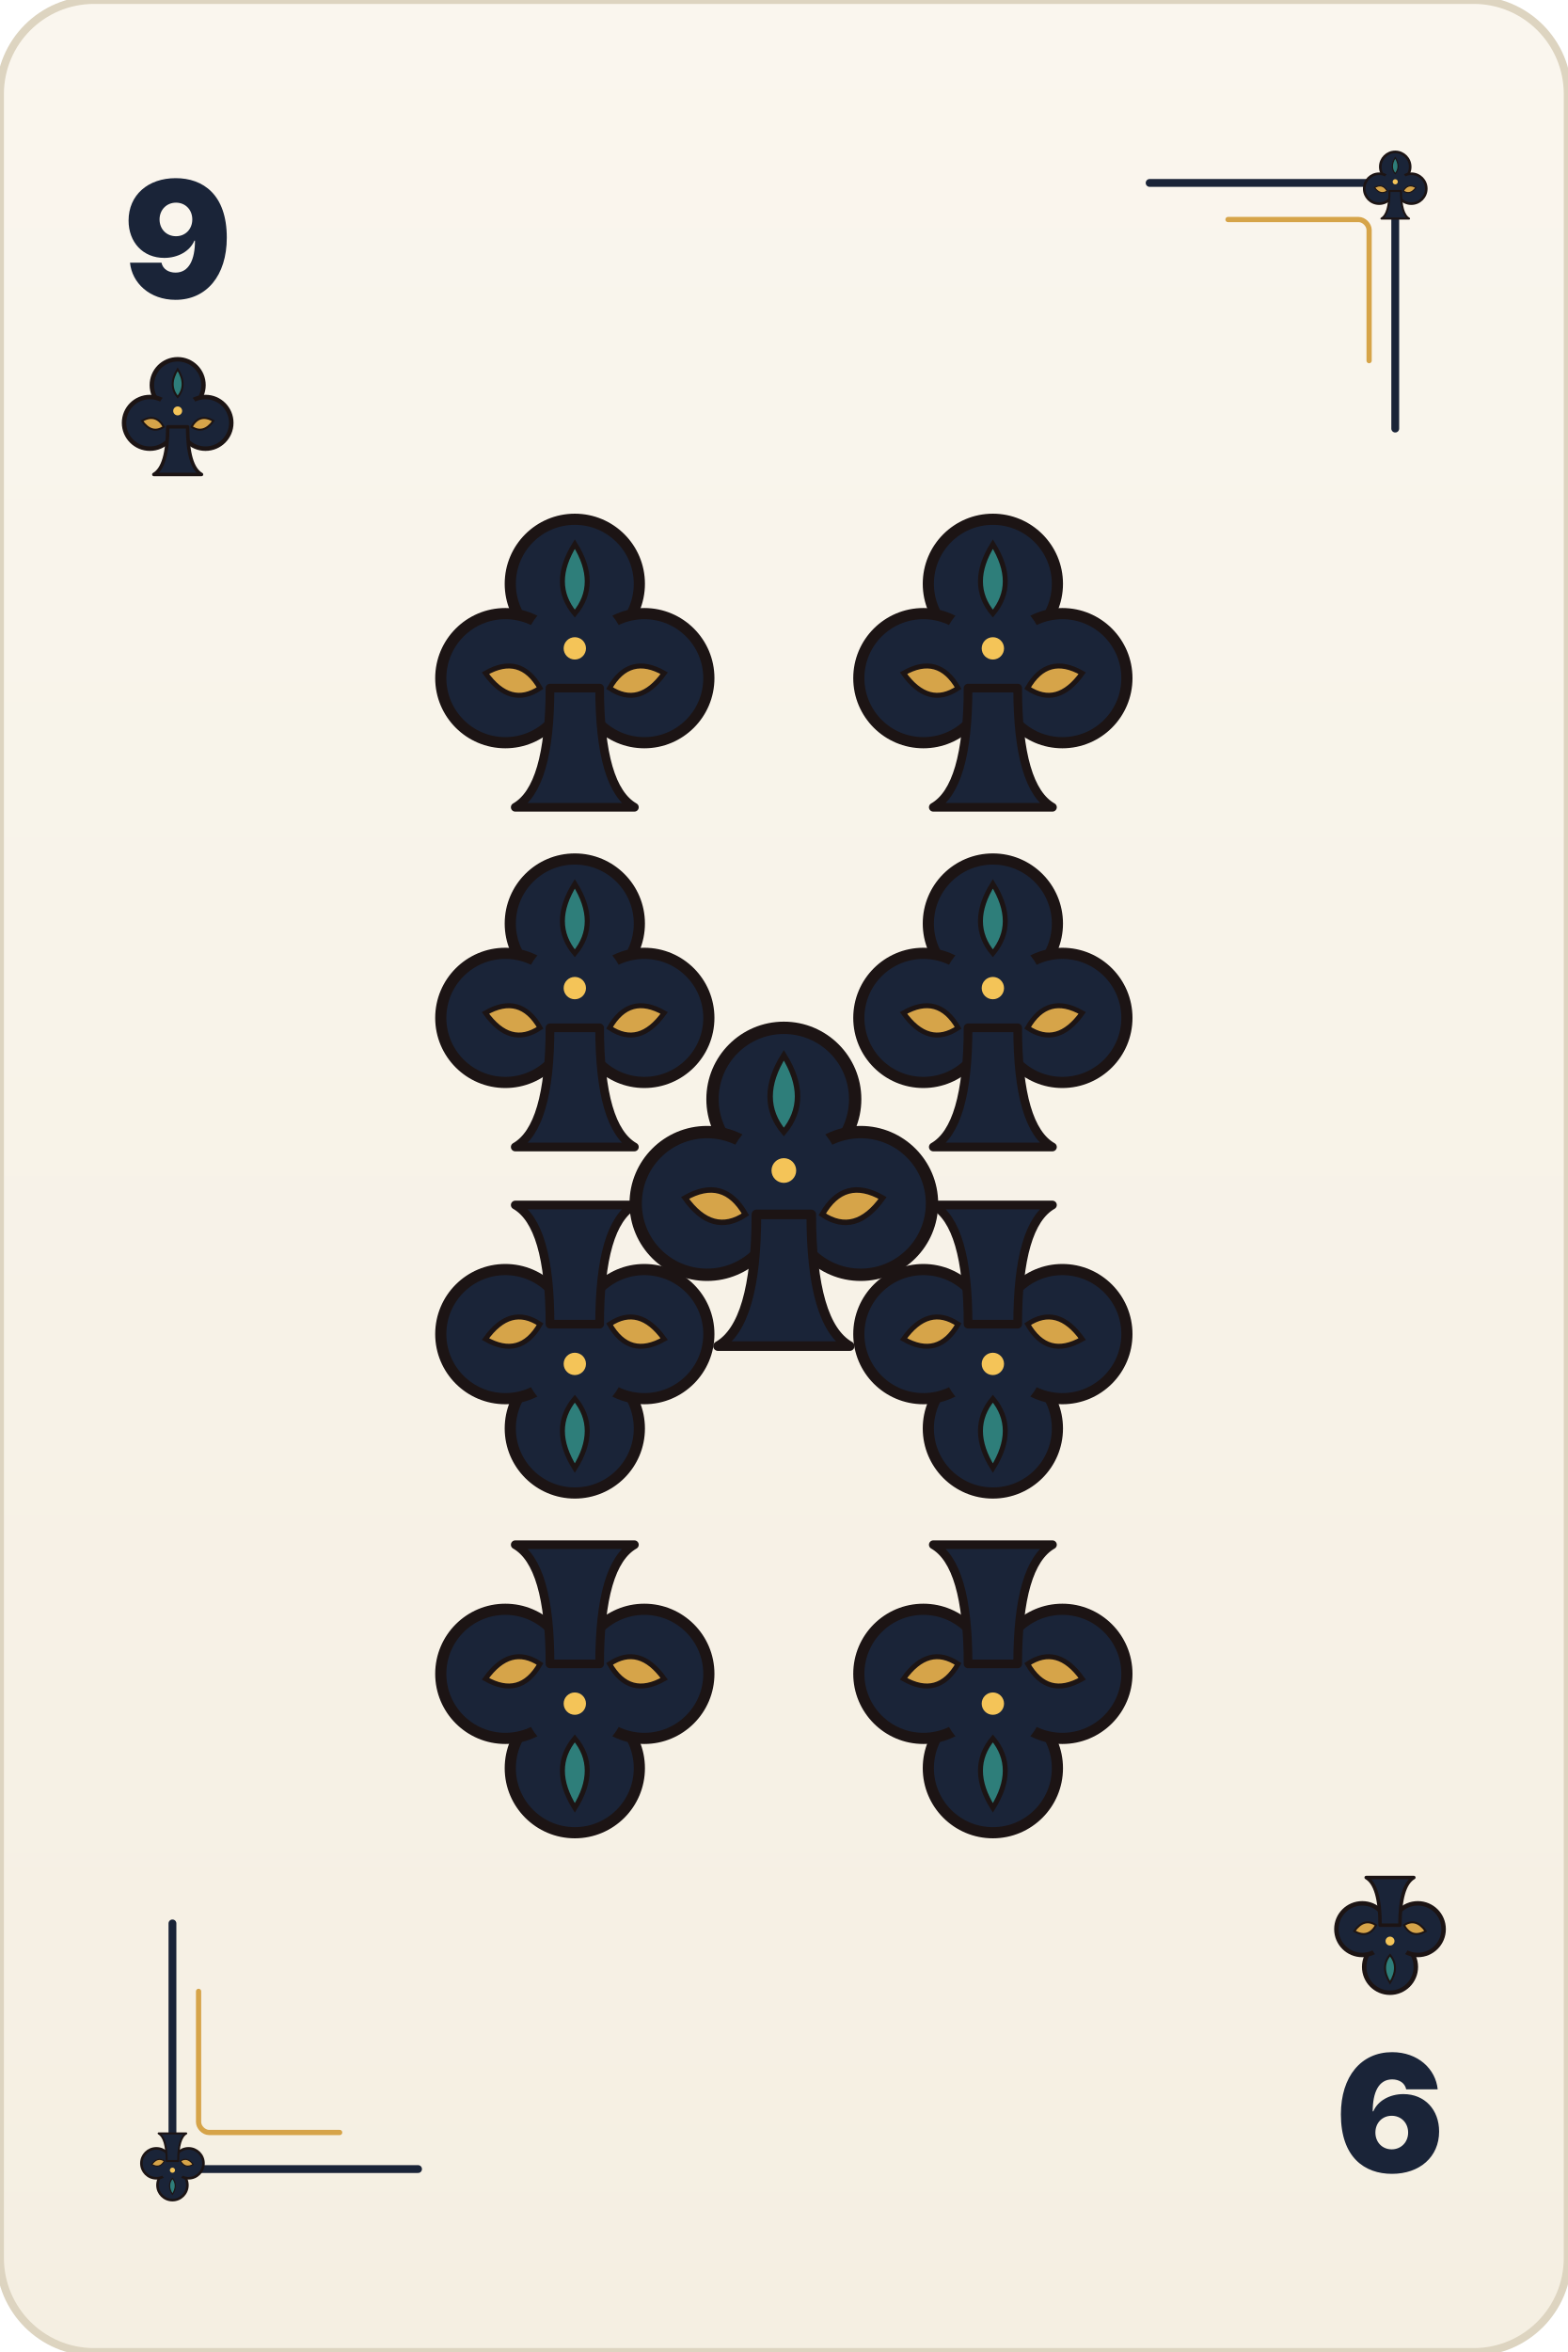
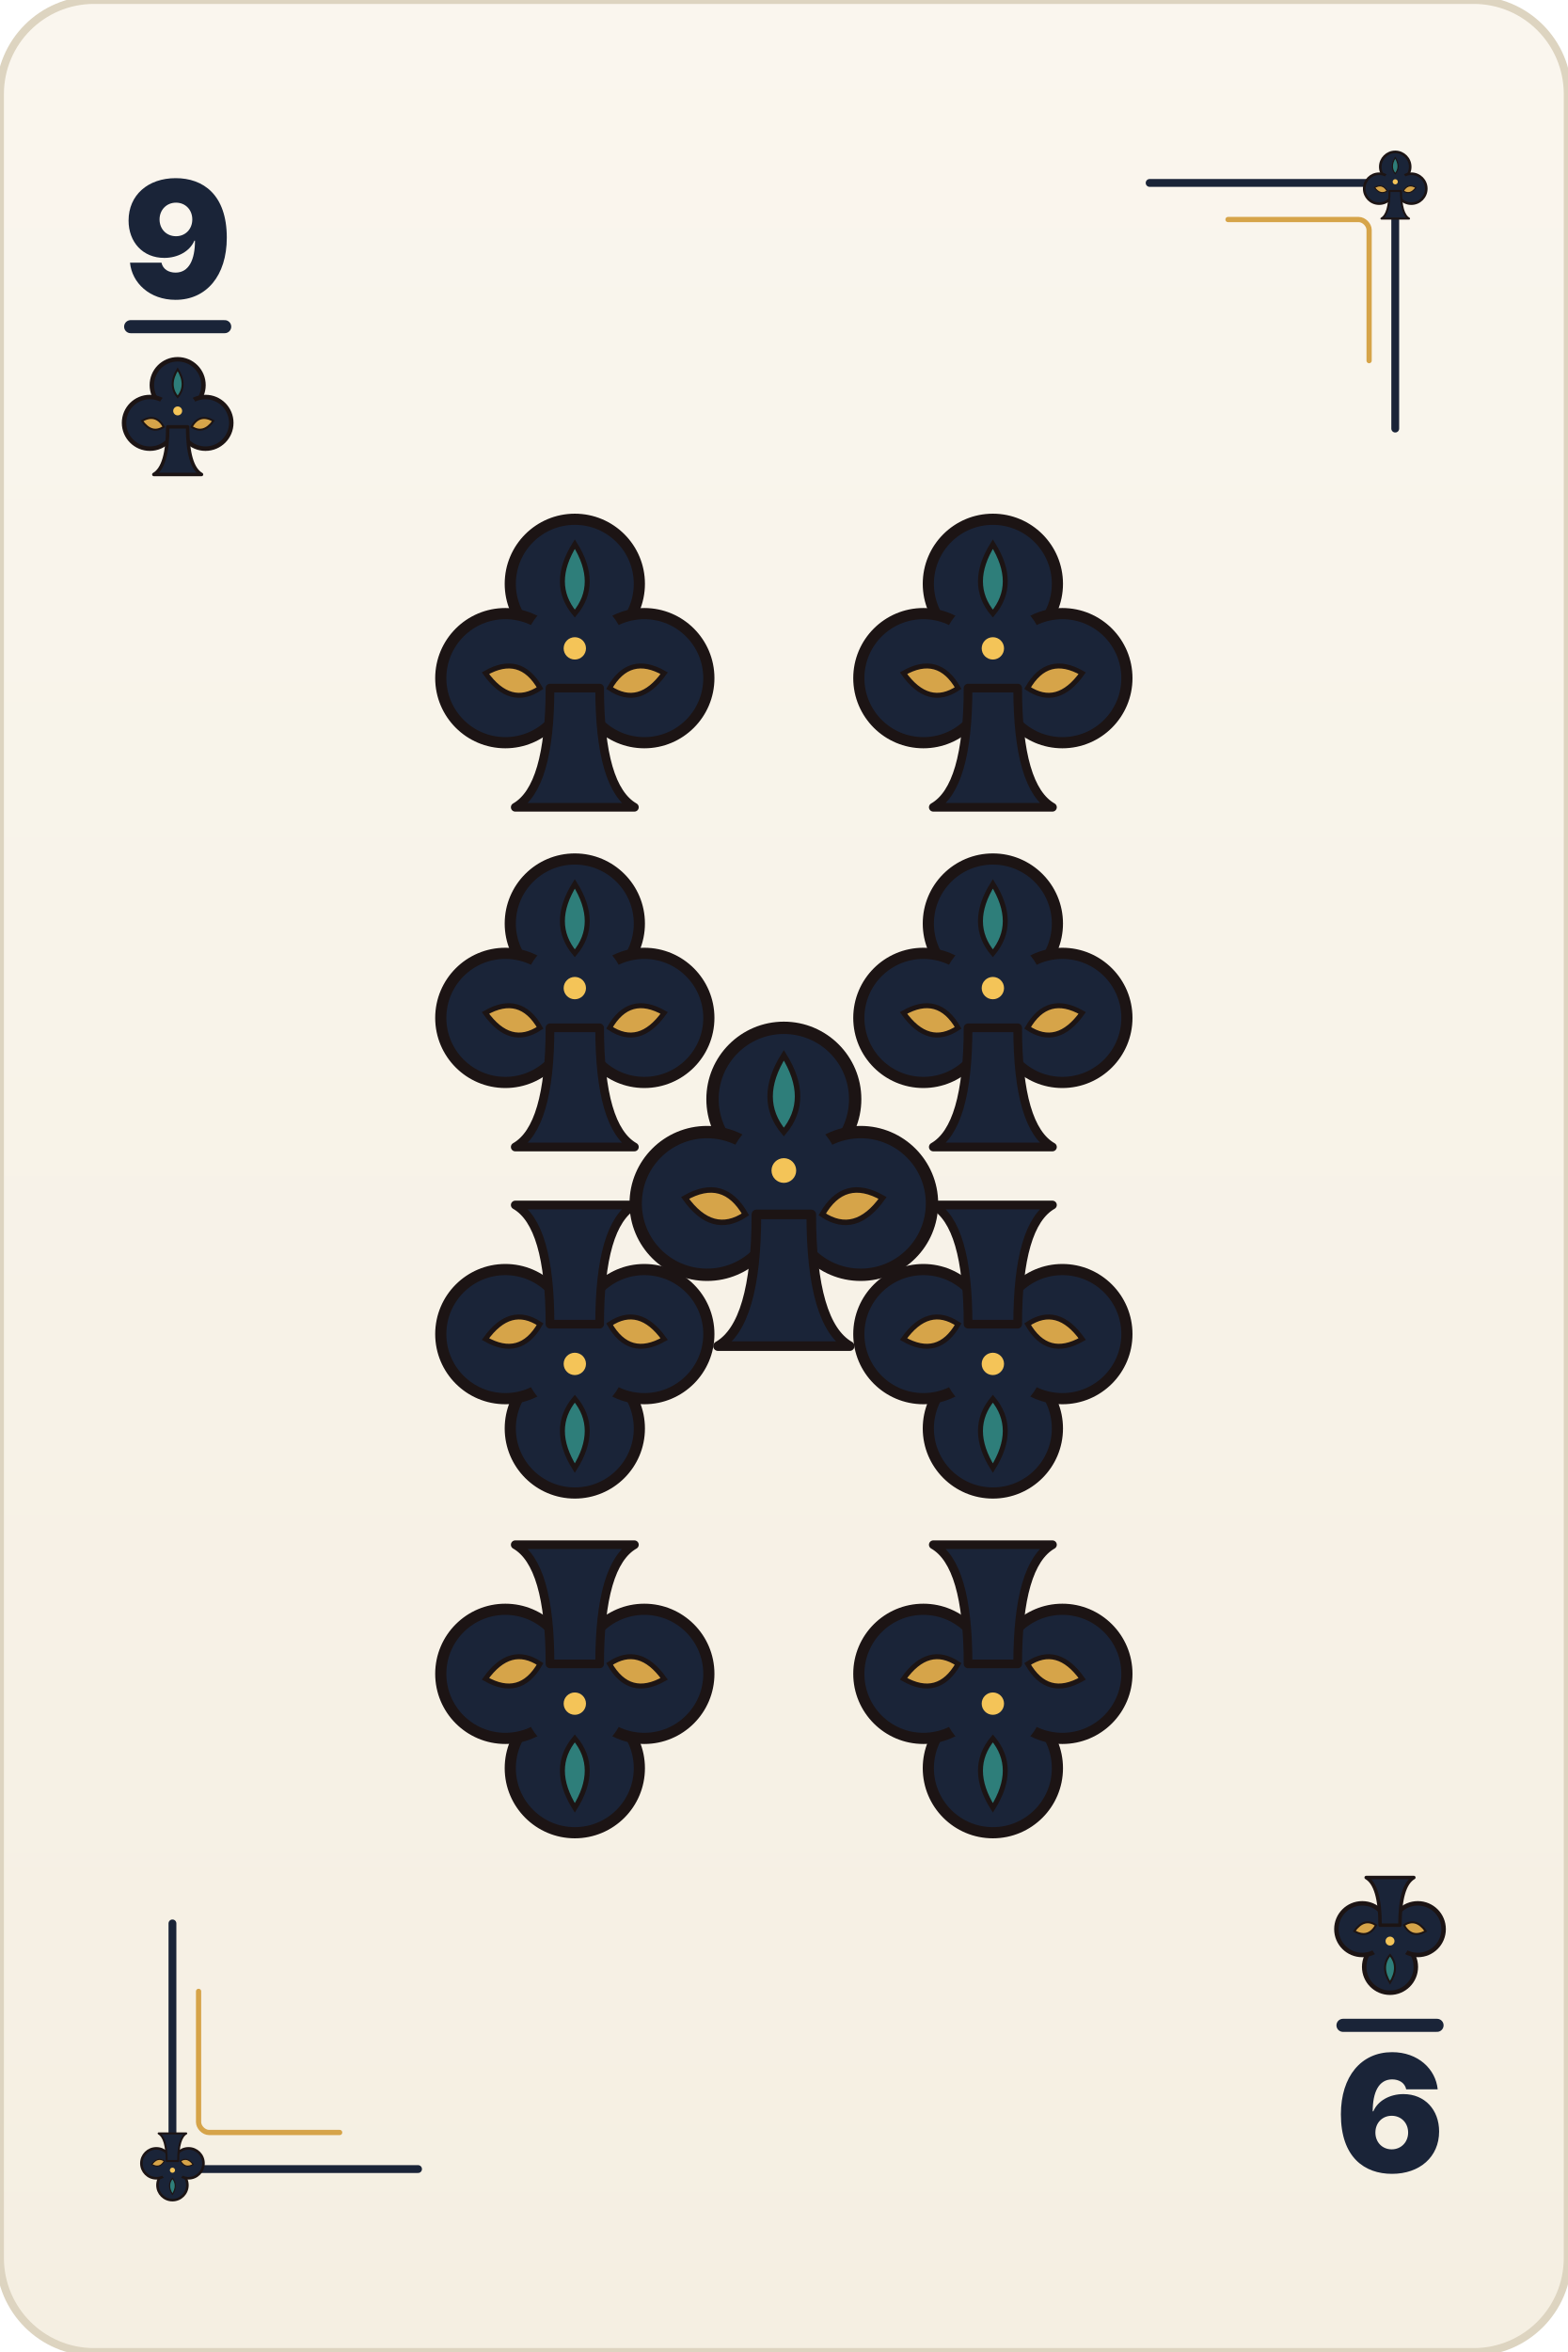
<svg xmlns="http://www.w3.org/2000/svg" width="600" height="900" viewBox="0 0 600 900">
  <defs>
    <linearGradient id="bgGrad" x1="0" y1="0" x2="0" y2="1">
      <stop offset="0%" stop-color="#FAF6EE" />
      <stop offset="100%" stop-color="#F5EFE2" />
    </linearGradient>
  </defs>
  <rect x="0" y="0" width="600" height="900" rx="36" fill="url(#bgGrad)" stroke="#DDD4C0" stroke-width="3" />
  <path d="M 440,70 L 524,70 C 530,70 534,74 534,80 L 534,164" fill="none" stroke="#1A2438" stroke-width="3" stroke-linecap="round" />
  <path d="M 470,84 L 520,84 C 522,84 524,86 524,88 L 524,138" fill="none" stroke="#D6A449" stroke-width="2" stroke-linecap="round" />
  <g transform="translate(534, 70) scale(0.22) ">
    <circle cx="0" cy="-28" r="26" fill="#1A2438" stroke="#1C1414" stroke-width="4.5" />
    <circle cx="-28" cy="10" r="26" fill="#1A2438" stroke="#1C1414" stroke-width="4.5" />
    <circle cx="28" cy="10" r="26" fill="#1A2438" stroke="#1C1414" stroke-width="4.5" />
    <circle cx="0" cy="-2" r="20" fill="#1A2438" />
    <path d="M -10,14 Q -10,54 -24,62 L 24,62 Q 10,54 10,14 Z" fill="#1A2438" stroke="#1C1414" stroke-width="3.5" stroke-linejoin="round" />
    <path d="M 0,-44 Q -10,-28 0,-16 Q 10,-28 0,-44 Z" fill="#2E7E7A" stroke="#1C1414" stroke-width="2" />
    <path d="M -36,8 Q -22,0 -14,14 Q -26,22 -36,8 Z" fill="#D6A449" stroke="#1C1414" stroke-width="2" />
    <path d="M 36,8 Q 22,0 14,14 Q 26,22 36,8 Z" fill="#D6A449" stroke="#1C1414" stroke-width="2" />
    <circle cx="0" cy="-2" r="4.5" fill="#F4C458" />
  </g>
  <path d="M 160,830 L 76,830 C 70,830 66,826 66,820 L 66,736" fill="none" stroke="#1A2438" stroke-width="3" stroke-linecap="round" />
  <path d="M 130,816 L 80,816 C 78,816 76,814 76,812 L 76,762" fill="none" stroke="#D6A449" stroke-width="2" stroke-linecap="round" />
  <g transform="translate(66, 830) scale(0.22) rotate(180)">
    <circle cx="0" cy="-28" r="26" fill="#1A2438" stroke="#1C1414" stroke-width="4.5" />
    <circle cx="-28" cy="10" r="26" fill="#1A2438" stroke="#1C1414" stroke-width="4.5" />
    <circle cx="28" cy="10" r="26" fill="#1A2438" stroke="#1C1414" stroke-width="4.5" />
    <circle cx="0" cy="-2" r="20" fill="#1A2438" />
    <path d="M -10,14 Q -10,54 -24,62 L 24,62 Q 10,54 10,14 Z" fill="#1A2438" stroke="#1C1414" stroke-width="3.5" stroke-linejoin="round" />
    <path d="M 0,-44 Q -10,-28 0,-16 Q 10,-28 0,-44 Z" fill="#2E7E7A" stroke="#1C1414" stroke-width="2" />
    <path d="M -36,8 Q -22,0 -14,14 Q -26,22 -36,8 Z" fill="#D6A449" stroke="#1C1414" stroke-width="2" />
    <path d="M 36,8 Q 22,0 14,14 Q 26,22 36,8 Z" fill="#D6A449" stroke="#1C1414" stroke-width="2" />
    <circle cx="0" cy="-2" r="4.5" fill="#F4C458" />
  </g>
  <g transform="translate(68, 62)">
    <text x="0" y="52" font-family="-apple-system, system-ui, 'Georgia', serif" font-weight="900" font-size="62" fill="#1A2438" text-anchor="middle">9</text>
+     <line x1="-18" y1="63" x2="18" y2="63" stroke="#1A2438" stroke-width="5" stroke-linecap="round" />
    <g transform="translate(0, 96) scale(0.38) ">
      <circle cx="0" cy="-28" r="26" fill="#1A2438" stroke="#1C1414" stroke-width="4.5" />
      <circle cx="-28" cy="10" r="26" fill="#1A2438" stroke="#1C1414" stroke-width="4.5" />
      <circle cx="28" cy="10" r="26" fill="#1A2438" stroke="#1C1414" stroke-width="4.5" />
      <circle cx="0" cy="-2" r="20" fill="#1A2438" />
      <path d="M -10,14 Q -10,54 -24,62 L 24,62 Q 10,54 10,14 Z" fill="#1A2438" stroke="#1C1414" stroke-width="3.5" stroke-linejoin="round" />
      <path d="M 0,-44 Q -10,-28 0,-16 Q 10,-28 0,-44 Z" fill="#2E7E7A" stroke="#1C1414" stroke-width="2" />
      <path d="M -36,8 Q -22,0 -14,14 Q -26,22 -36,8 Z" fill="#D6A449" stroke="#1C1414" stroke-width="2" />
      <path d="M 36,8 Q 22,0 14,14 Q 26,22 36,8 Z" fill="#D6A449" stroke="#1C1414" stroke-width="2" />
      <circle cx="0" cy="-2" r="4.5" fill="#F4C458" />
    </g>
  </g>
  <g transform="translate(532, 838) rotate(180)">
    <text x="0" y="52" font-family="-apple-system, system-ui, 'Georgia', serif" font-weight="900" font-size="62" fill="#1A2438" text-anchor="middle">9</text>
+     <line x1="-18" y1="63" x2="18" y2="63" stroke="#1A2438" stroke-width="5" stroke-linecap="round" />
    <g transform="translate(0, 96) scale(0.38) ">
      <circle cx="0" cy="-28" r="26" fill="#1A2438" stroke="#1C1414" stroke-width="4.5" />
      <circle cx="-28" cy="10" r="26" fill="#1A2438" stroke="#1C1414" stroke-width="4.5" />
      <circle cx="28" cy="10" r="26" fill="#1A2438" stroke="#1C1414" stroke-width="4.5" />
      <circle cx="0" cy="-2" r="20" fill="#1A2438" />
      <path d="M -10,14 Q -10,54 -24,62 L 24,62 Q 10,54 10,14 Z" fill="#1A2438" stroke="#1C1414" stroke-width="3.5" stroke-linejoin="round" />
      <path d="M 0,-44 Q -10,-28 0,-16 Q 10,-28 0,-44 Z" fill="#2E7E7A" stroke="#1C1414" stroke-width="2" />
      <path d="M -36,8 Q -22,0 -14,14 Q -26,22 -36,8 Z" fill="#D6A449" stroke="#1C1414" stroke-width="2" />
      <path d="M 36,8 Q 22,0 14,14 Q 26,22 36,8 Z" fill="#D6A449" stroke="#1C1414" stroke-width="2" />
      <circle cx="0" cy="-2" r="4.5" fill="#F4C458" />
    </g>
  </g>
  <g transform="translate(220, 250) scale(0.95) ">
    <circle cx="0" cy="-28" r="26" fill="#1A2438" stroke="#1C1414" stroke-width="4.5" />
    <circle cx="-28" cy="10" r="26" fill="#1A2438" stroke="#1C1414" stroke-width="4.5" />
    <circle cx="28" cy="10" r="26" fill="#1A2438" stroke="#1C1414" stroke-width="4.5" />
    <circle cx="0" cy="-2" r="20" fill="#1A2438" />
    <path d="M -10,14 Q -10,54 -24,62 L 24,62 Q 10,54 10,14 Z" fill="#1A2438" stroke="#1C1414" stroke-width="3.5" stroke-linejoin="round" />
    <path d="M 0,-44 Q -10,-28 0,-16 Q 10,-28 0,-44 Z" fill="#2E7E7A" stroke="#1C1414" stroke-width="2" />
    <path d="M -36,8 Q -22,0 -14,14 Q -26,22 -36,8 Z" fill="#D6A449" stroke="#1C1414" stroke-width="2" />
    <path d="M 36,8 Q 22,0 14,14 Q 26,22 36,8 Z" fill="#D6A449" stroke="#1C1414" stroke-width="2" />
    <circle cx="0" cy="-2" r="4.5" fill="#F4C458" />
  </g>
  <g transform="translate(380, 250) scale(0.95) ">
    <circle cx="0" cy="-28" r="26" fill="#1A2438" stroke="#1C1414" stroke-width="4.5" />
    <circle cx="-28" cy="10" r="26" fill="#1A2438" stroke="#1C1414" stroke-width="4.5" />
    <circle cx="28" cy="10" r="26" fill="#1A2438" stroke="#1C1414" stroke-width="4.5" />
    <circle cx="0" cy="-2" r="20" fill="#1A2438" />
    <path d="M -10,14 Q -10,54 -24,62 L 24,62 Q 10,54 10,14 Z" fill="#1A2438" stroke="#1C1414" stroke-width="3.5" stroke-linejoin="round" />
    <path d="M 0,-44 Q -10,-28 0,-16 Q 10,-28 0,-44 Z" fill="#2E7E7A" stroke="#1C1414" stroke-width="2" />
    <path d="M -36,8 Q -22,0 -14,14 Q -26,22 -36,8 Z" fill="#D6A449" stroke="#1C1414" stroke-width="2" />
    <path d="M 36,8 Q 22,0 14,14 Q 26,22 36,8 Z" fill="#D6A449" stroke="#1C1414" stroke-width="2" />
    <circle cx="0" cy="-2" r="4.5" fill="#F4C458" />
  </g>
  <g transform="translate(220, 380) scale(0.95) ">
    <circle cx="0" cy="-28" r="26" fill="#1A2438" stroke="#1C1414" stroke-width="4.5" />
    <circle cx="-28" cy="10" r="26" fill="#1A2438" stroke="#1C1414" stroke-width="4.5" />
    <circle cx="28" cy="10" r="26" fill="#1A2438" stroke="#1C1414" stroke-width="4.5" />
    <circle cx="0" cy="-2" r="20" fill="#1A2438" />
    <path d="M -10,14 Q -10,54 -24,62 L 24,62 Q 10,54 10,14 Z" fill="#1A2438" stroke="#1C1414" stroke-width="3.5" stroke-linejoin="round" />
    <path d="M 0,-44 Q -10,-28 0,-16 Q 10,-28 0,-44 Z" fill="#2E7E7A" stroke="#1C1414" stroke-width="2" />
    <path d="M -36,8 Q -22,0 -14,14 Q -26,22 -36,8 Z" fill="#D6A449" stroke="#1C1414" stroke-width="2" />
    <path d="M 36,8 Q 22,0 14,14 Q 26,22 36,8 Z" fill="#D6A449" stroke="#1C1414" stroke-width="2" />
    <circle cx="0" cy="-2" r="4.5" fill="#F4C458" />
  </g>
  <g transform="translate(380, 380) scale(0.95) ">
    <circle cx="0" cy="-28" r="26" fill="#1A2438" stroke="#1C1414" stroke-width="4.5" />
    <circle cx="-28" cy="10" r="26" fill="#1A2438" stroke="#1C1414" stroke-width="4.5" />
    <circle cx="28" cy="10" r="26" fill="#1A2438" stroke="#1C1414" stroke-width="4.5" />
    <circle cx="0" cy="-2" r="20" fill="#1A2438" />
    <path d="M -10,14 Q -10,54 -24,62 L 24,62 Q 10,54 10,14 Z" fill="#1A2438" stroke="#1C1414" stroke-width="3.5" stroke-linejoin="round" />
    <path d="M 0,-44 Q -10,-28 0,-16 Q 10,-28 0,-44 Z" fill="#2E7E7A" stroke="#1C1414" stroke-width="2" />
    <path d="M -36,8 Q -22,0 -14,14 Q -26,22 -36,8 Z" fill="#D6A449" stroke="#1C1414" stroke-width="2" />
    <path d="M 36,8 Q 22,0 14,14 Q 26,22 36,8 Z" fill="#D6A449" stroke="#1C1414" stroke-width="2" />
    <circle cx="0" cy="-2" r="4.5" fill="#F4C458" />
  </g>
  <g transform="translate(300, 450) scale(1.05) ">
    <circle cx="0" cy="-28" r="26" fill="#1A2438" stroke="#1C1414" stroke-width="4.5" />
    <circle cx="-28" cy="10" r="26" fill="#1A2438" stroke="#1C1414" stroke-width="4.5" />
    <circle cx="28" cy="10" r="26" fill="#1A2438" stroke="#1C1414" stroke-width="4.5" />
    <circle cx="0" cy="-2" r="20" fill="#1A2438" />
    <path d="M -10,14 Q -10,54 -24,62 L 24,62 Q 10,54 10,14 Z" fill="#1A2438" stroke="#1C1414" stroke-width="3.5" stroke-linejoin="round" />
    <path d="M 0,-44 Q -10,-28 0,-16 Q 10,-28 0,-44 Z" fill="#2E7E7A" stroke="#1C1414" stroke-width="2" />
    <path d="M -36,8 Q -22,0 -14,14 Q -26,22 -36,8 Z" fill="#D6A449" stroke="#1C1414" stroke-width="2" />
    <path d="M 36,8 Q 22,0 14,14 Q 26,22 36,8 Z" fill="#D6A449" stroke="#1C1414" stroke-width="2" />
    <circle cx="0" cy="-2" r="4.5" fill="#F4C458" />
  </g>
  <g transform="translate(220, 520) scale(0.95) rotate(180)">
    <circle cx="0" cy="-28" r="26" fill="#1A2438" stroke="#1C1414" stroke-width="4.5" />
    <circle cx="-28" cy="10" r="26" fill="#1A2438" stroke="#1C1414" stroke-width="4.5" />
    <circle cx="28" cy="10" r="26" fill="#1A2438" stroke="#1C1414" stroke-width="4.5" />
    <circle cx="0" cy="-2" r="20" fill="#1A2438" />
    <path d="M -10,14 Q -10,54 -24,62 L 24,62 Q 10,54 10,14 Z" fill="#1A2438" stroke="#1C1414" stroke-width="3.5" stroke-linejoin="round" />
    <path d="M 0,-44 Q -10,-28 0,-16 Q 10,-28 0,-44 Z" fill="#2E7E7A" stroke="#1C1414" stroke-width="2" />
    <path d="M -36,8 Q -22,0 -14,14 Q -26,22 -36,8 Z" fill="#D6A449" stroke="#1C1414" stroke-width="2" />
    <path d="M 36,8 Q 22,0 14,14 Q 26,22 36,8 Z" fill="#D6A449" stroke="#1C1414" stroke-width="2" />
    <circle cx="0" cy="-2" r="4.5" fill="#F4C458" />
  </g>
  <g transform="translate(380, 520) scale(0.95) rotate(180)">
    <circle cx="0" cy="-28" r="26" fill="#1A2438" stroke="#1C1414" stroke-width="4.5" />
    <circle cx="-28" cy="10" r="26" fill="#1A2438" stroke="#1C1414" stroke-width="4.5" />
    <circle cx="28" cy="10" r="26" fill="#1A2438" stroke="#1C1414" stroke-width="4.5" />
    <circle cx="0" cy="-2" r="20" fill="#1A2438" />
    <path d="M -10,14 Q -10,54 -24,62 L 24,62 Q 10,54 10,14 Z" fill="#1A2438" stroke="#1C1414" stroke-width="3.5" stroke-linejoin="round" />
    <path d="M 0,-44 Q -10,-28 0,-16 Q 10,-28 0,-44 Z" fill="#2E7E7A" stroke="#1C1414" stroke-width="2" />
    <path d="M -36,8 Q -22,0 -14,14 Q -26,22 -36,8 Z" fill="#D6A449" stroke="#1C1414" stroke-width="2" />
    <path d="M 36,8 Q 22,0 14,14 Q 26,22 36,8 Z" fill="#D6A449" stroke="#1C1414" stroke-width="2" />
    <circle cx="0" cy="-2" r="4.5" fill="#F4C458" />
  </g>
  <g transform="translate(220, 650) scale(0.95) rotate(180)">
    <circle cx="0" cy="-28" r="26" fill="#1A2438" stroke="#1C1414" stroke-width="4.5" />
    <circle cx="-28" cy="10" r="26" fill="#1A2438" stroke="#1C1414" stroke-width="4.5" />
    <circle cx="28" cy="10" r="26" fill="#1A2438" stroke="#1C1414" stroke-width="4.5" />
    <circle cx="0" cy="-2" r="20" fill="#1A2438" />
    <path d="M -10,14 Q -10,54 -24,62 L 24,62 Q 10,54 10,14 Z" fill="#1A2438" stroke="#1C1414" stroke-width="3.5" stroke-linejoin="round" />
    <path d="M 0,-44 Q -10,-28 0,-16 Q 10,-28 0,-44 Z" fill="#2E7E7A" stroke="#1C1414" stroke-width="2" />
    <path d="M -36,8 Q -22,0 -14,14 Q -26,22 -36,8 Z" fill="#D6A449" stroke="#1C1414" stroke-width="2" />
    <path d="M 36,8 Q 22,0 14,14 Q 26,22 36,8 Z" fill="#D6A449" stroke="#1C1414" stroke-width="2" />
    <circle cx="0" cy="-2" r="4.5" fill="#F4C458" />
  </g>
  <g transform="translate(380, 650) scale(0.95) rotate(180)">
    <circle cx="0" cy="-28" r="26" fill="#1A2438" stroke="#1C1414" stroke-width="4.5" />
    <circle cx="-28" cy="10" r="26" fill="#1A2438" stroke="#1C1414" stroke-width="4.5" />
    <circle cx="28" cy="10" r="26" fill="#1A2438" stroke="#1C1414" stroke-width="4.5" />
    <circle cx="0" cy="-2" r="20" fill="#1A2438" />
    <path d="M -10,14 Q -10,54 -24,62 L 24,62 Q 10,54 10,14 Z" fill="#1A2438" stroke="#1C1414" stroke-width="3.5" stroke-linejoin="round" />
    <path d="M 0,-44 Q -10,-28 0,-16 Q 10,-28 0,-44 Z" fill="#2E7E7A" stroke="#1C1414" stroke-width="2" />
    <path d="M -36,8 Q -22,0 -14,14 Q -26,22 -36,8 Z" fill="#D6A449" stroke="#1C1414" stroke-width="2" />
    <path d="M 36,8 Q 22,0 14,14 Q 26,22 36,8 Z" fill="#D6A449" stroke="#1C1414" stroke-width="2" />
    <circle cx="0" cy="-2" r="4.5" fill="#F4C458" />
  </g>
</svg>
